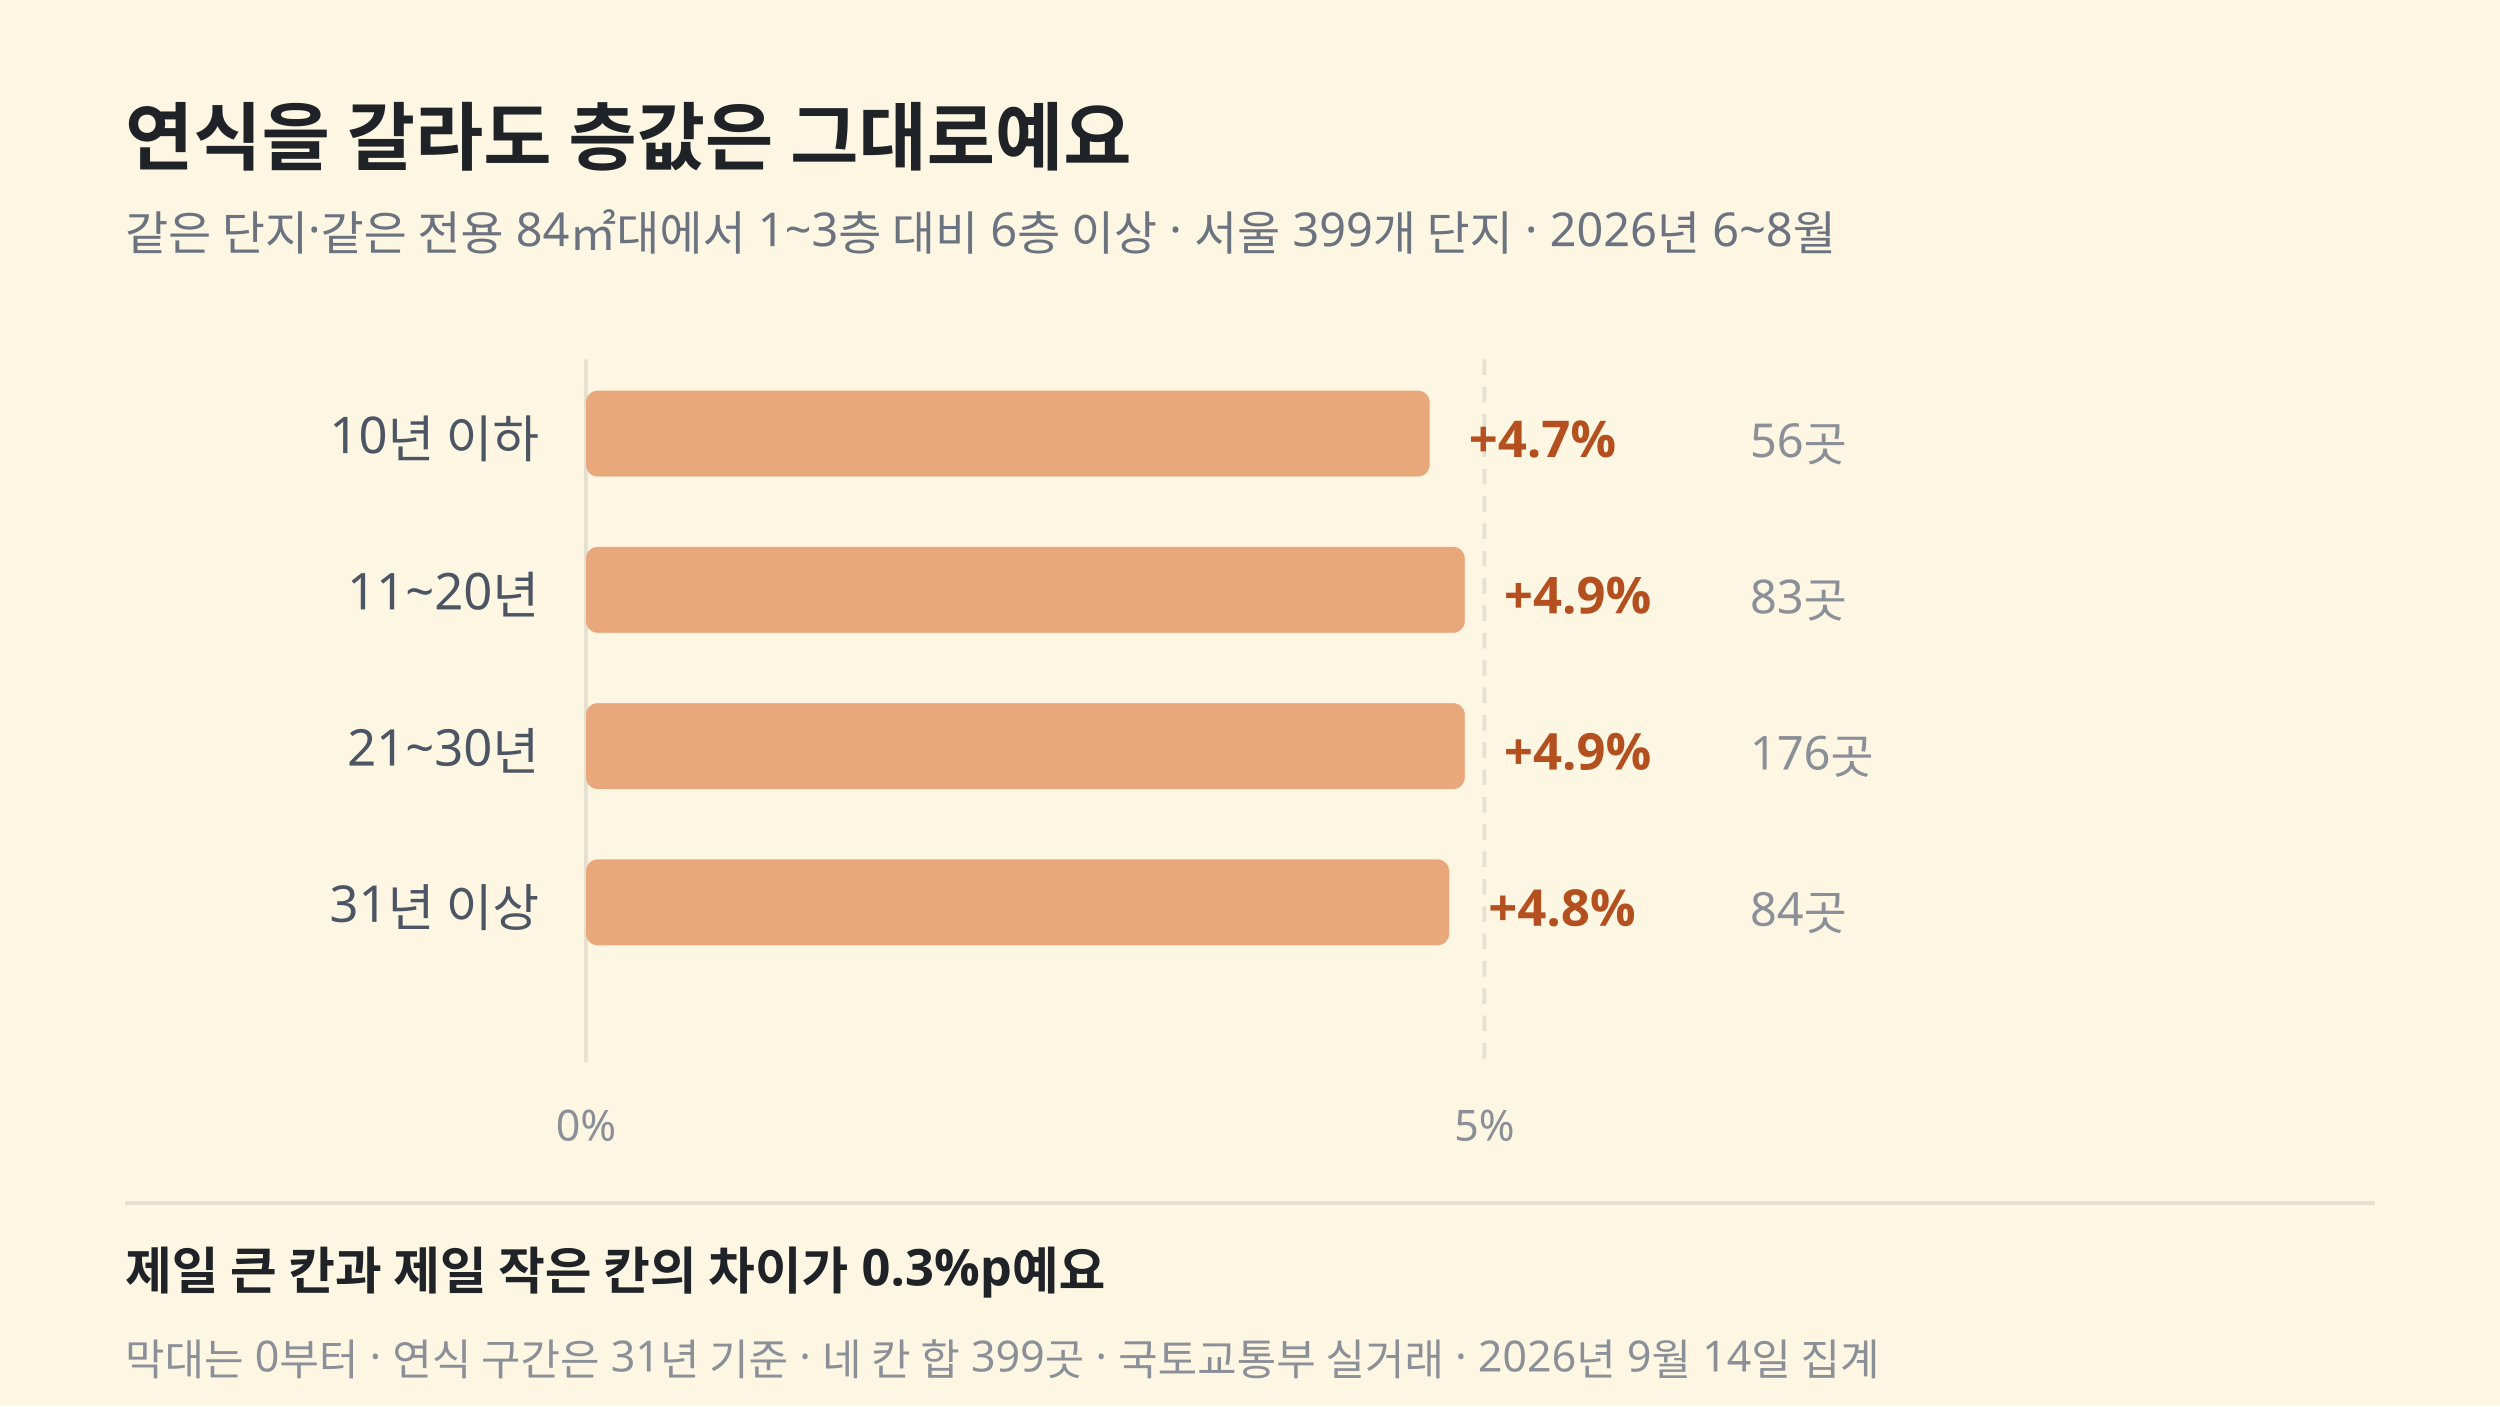
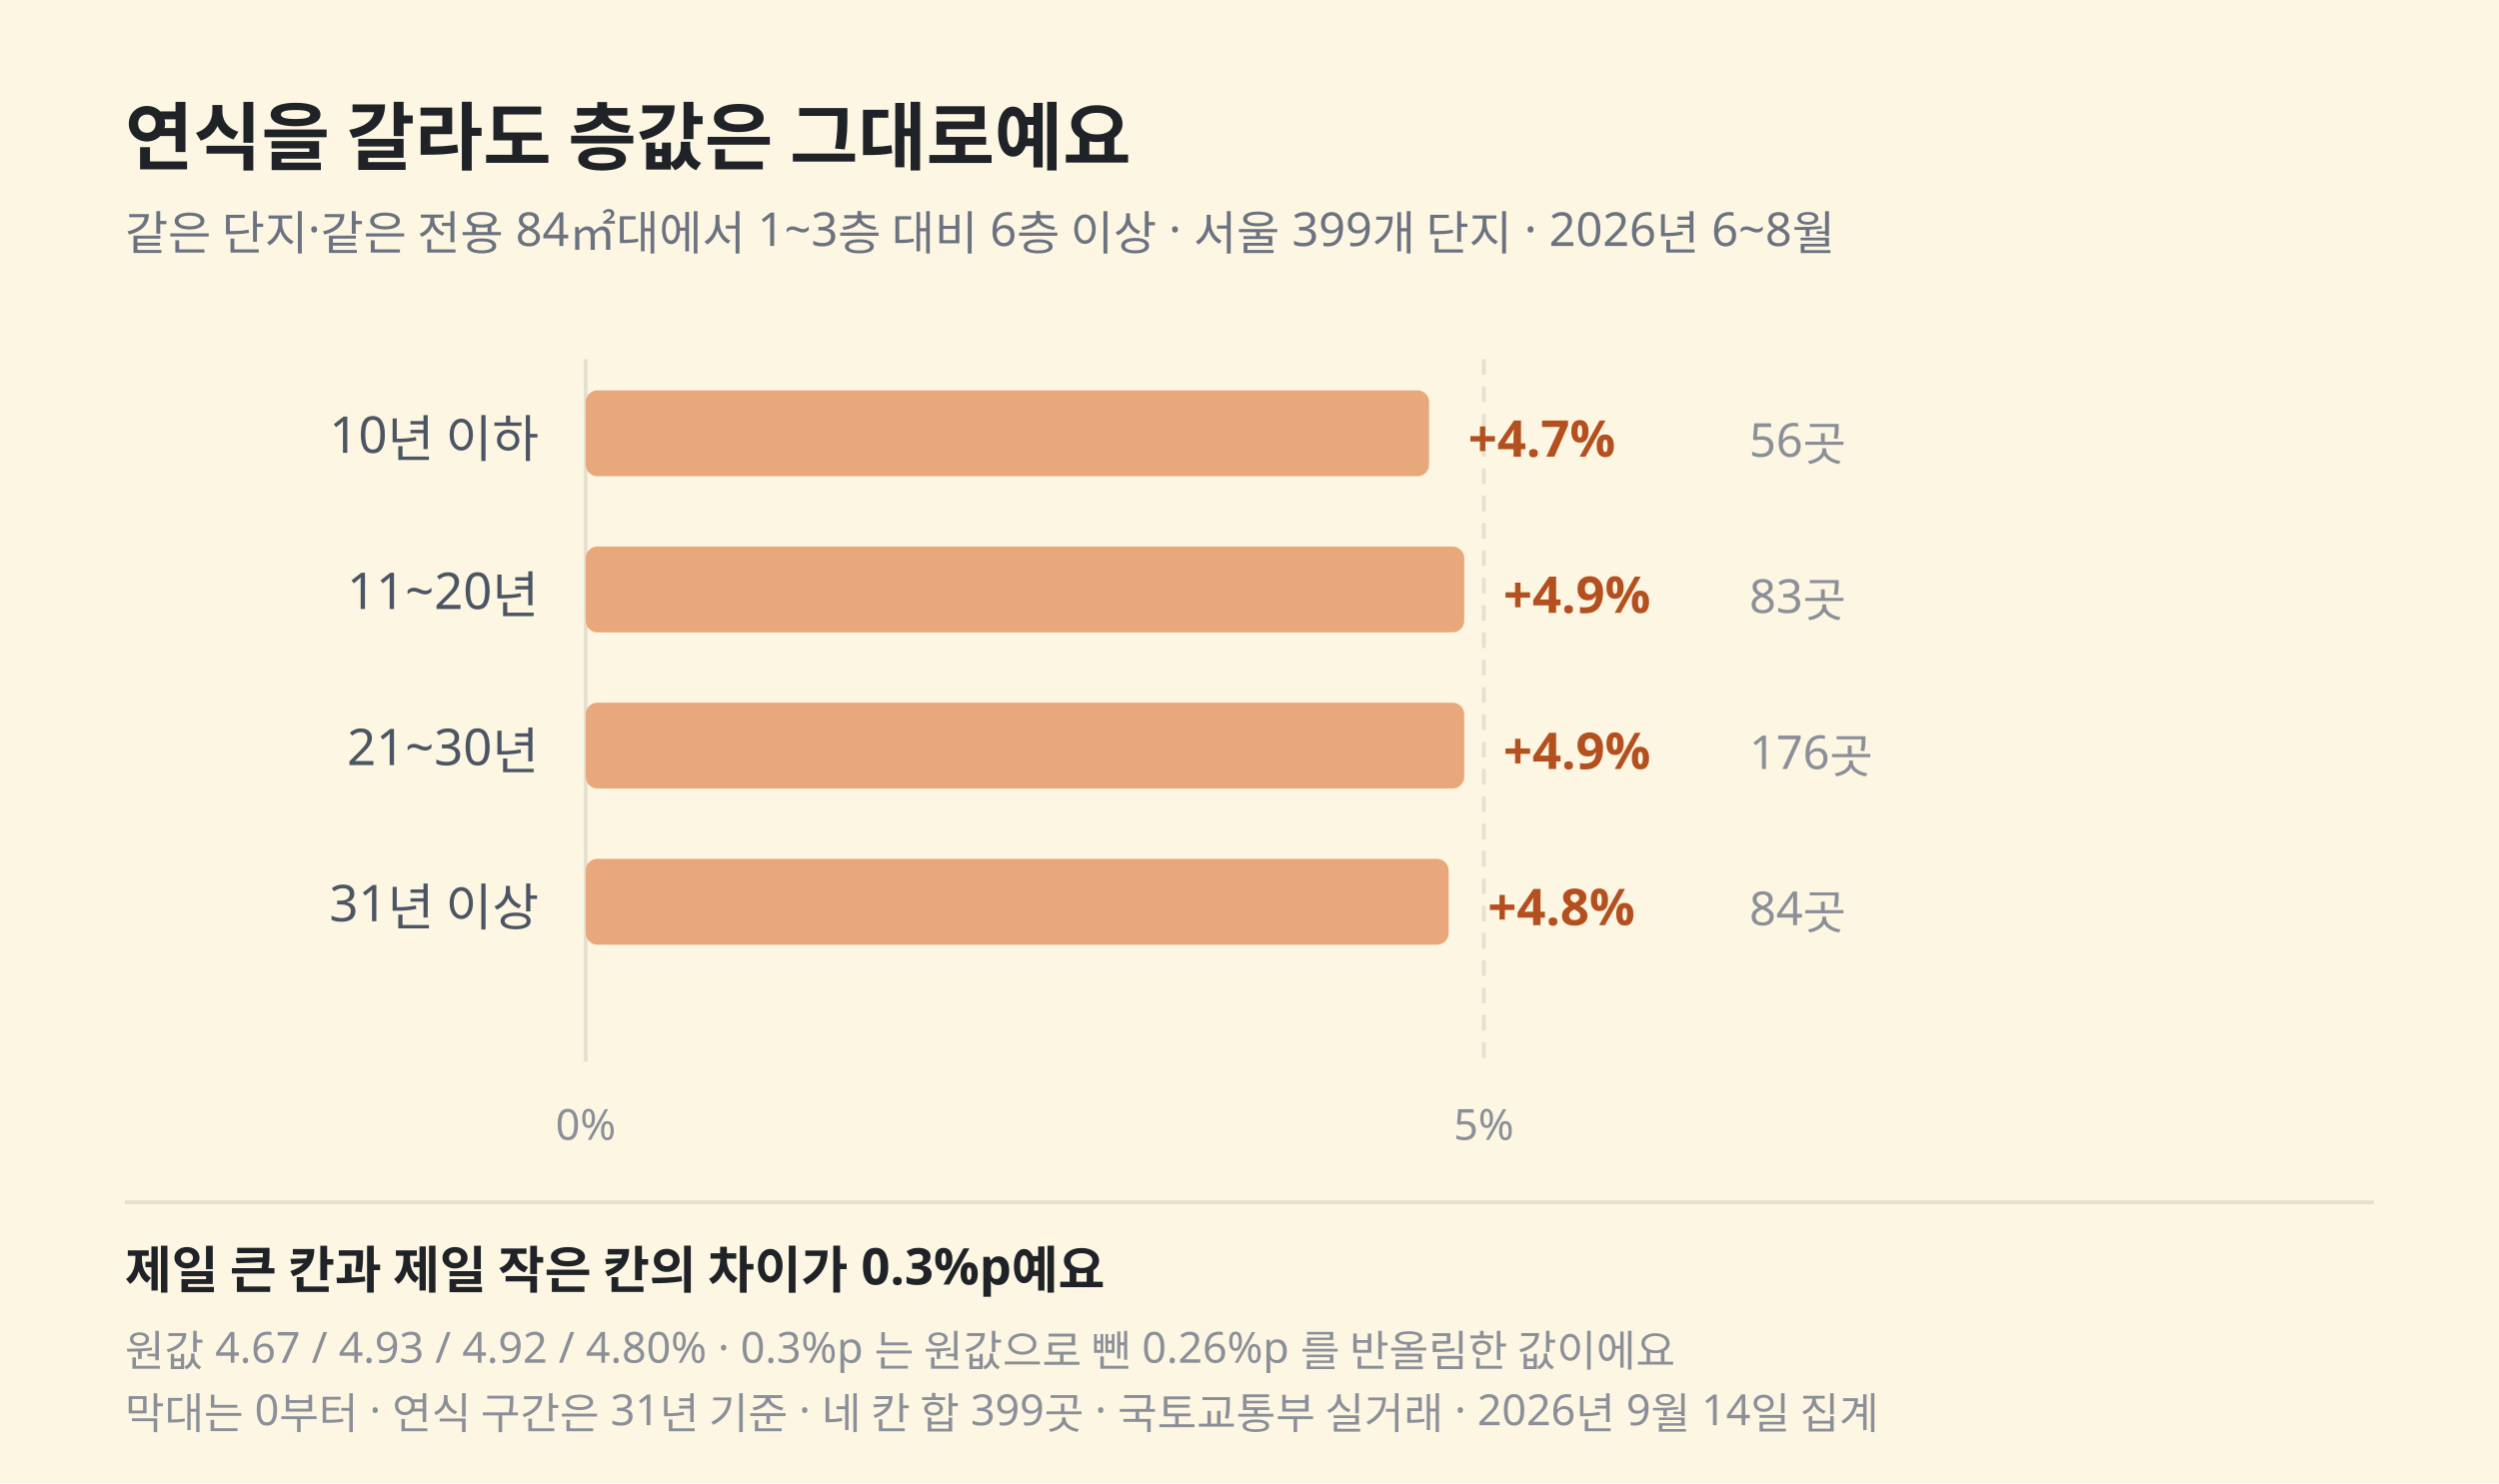
- <svg xmlns="http://www.w3.org/2000/svg" viewBox="0 0 640 360" role="img">
-   <rect width="640" height="360" fill="#FDF6E3" />
+ <svg xmlns="http://www.w3.org/2000/svg" viewBox="0 0 640 380" role="img">
+   <rect width="640" height="380" fill="#FDF6E3" />
  <text x="32" y="42" font-family="system-ui, -apple-system, sans-serif" font-size="19" font-weight="700" fill="#1F2328">연식을 갈라도 층값은 그대로예요</text>
  <text x="32" y="64" font-family="system-ui, sans-serif" font-size="12" fill="#6B7280">같은 단지·같은 전용 84㎡대에서 1~3층 대비 6층 이상 · 서울 399개 단지 · 2026년 6~8월</text>
  <line x1="150" y1="92" x2="150" y2="272" stroke="#E5E0D0" />
  <text x="150" y="292" text-anchor="middle" font-family="system-ui, sans-serif" font-size="11" fill="#8A8F98">0%</text>
  <line x1="380" y1="92" x2="380" y2="272" stroke="#E5E0D0" stroke-dasharray="4 3" />
  <text x="380" y="292" text-anchor="middle" font-family="system-ui, sans-serif" font-size="11" fill="#8A8F98">5%</text>
  <text x="138" y="116" text-anchor="end" font-family="system-ui, sans-serif" font-size="13" fill="#4B5563">10년 이하</text>
  <rect x="150" y="100" width="216" height="22" rx="3" fill="#E8A87C" />
  <text x="376" y="117" font-family="system-ui, sans-serif" font-size="13" font-weight="700" fill="#B4501F">+4.7%</text>
  <text x="448" y="117" font-family="system-ui, sans-serif" font-size="12" fill="#8A8F98">56곳</text>
  <text x="138" y="156" text-anchor="end" font-family="system-ui, sans-serif" font-size="13" fill="#4B5563">11~20년</text>
  <rect x="150" y="140" width="225" height="22" rx="3" fill="#E8A87C" />
  <text x="385" y="157" font-family="system-ui, sans-serif" font-size="13" font-weight="700" fill="#B4501F">+4.9%</text>
  <text x="448" y="157" font-family="system-ui, sans-serif" font-size="12" fill="#8A8F98">83곳</text>
  <text x="138" y="196" text-anchor="end" font-family="system-ui, sans-serif" font-size="13" fill="#4B5563">21~30년</text>
  <rect x="150" y="180" width="225" height="22" rx="3" fill="#E8A87C" />
  <text x="385" y="197" font-family="system-ui, sans-serif" font-size="13" font-weight="700" fill="#B4501F">+4.9%</text>
  <text x="448" y="197" font-family="system-ui, sans-serif" font-size="12" fill="#8A8F98">176곳</text>
  <text x="138" y="236" text-anchor="end" font-family="system-ui, sans-serif" font-size="13" fill="#4B5563">31년 이상</text>
  <rect x="150" y="220" width="221" height="22" rx="3" fill="#E8A87C" />
  <text x="381" y="237" font-family="system-ui, sans-serif" font-size="13" font-weight="700" fill="#B4501F">+4.8%</text>
  <text x="448" y="237" font-family="system-ui, sans-serif" font-size="12" fill="#8A8F98">84곳</text>
  <line x1="32" y1="308" x2="608" y2="308" stroke="#E5E0D0" />
  <text x="32" y="330" font-family="system-ui, sans-serif" font-size="13" font-weight="700" fill="#1F2328">제일 큰 칸과 제일 작은 칸의 차이가 0.3%p예요</text>
-   <text x="32" y="352" font-family="system-ui, sans-serif" font-size="11" fill="#8A8F98">막대는 0부터 · 연식 구간은 31년 기준 · 네 칸 합 399곳 · 국토교통부 실거래 · 2026년 9월 14일 집계</text>
+   <text x="32" y="350" font-family="system-ui, sans-serif" font-size="11" fill="#8A8F98">원값 4.67 / 4.93 / 4.92 / 4.80% · 0.3%p 는 원값으로 뺀 0.26%p 를 반올림한 값이에요</text>
+   <text x="32" y="366" font-family="system-ui, sans-serif" font-size="11" fill="#8A8F98">막대는 0부터 · 연식 구간은 31년 기준 · 네 칸 합 399곳 · 국토교통부 실거래 · 2026년 9월 14일 집계</text>
</svg>
